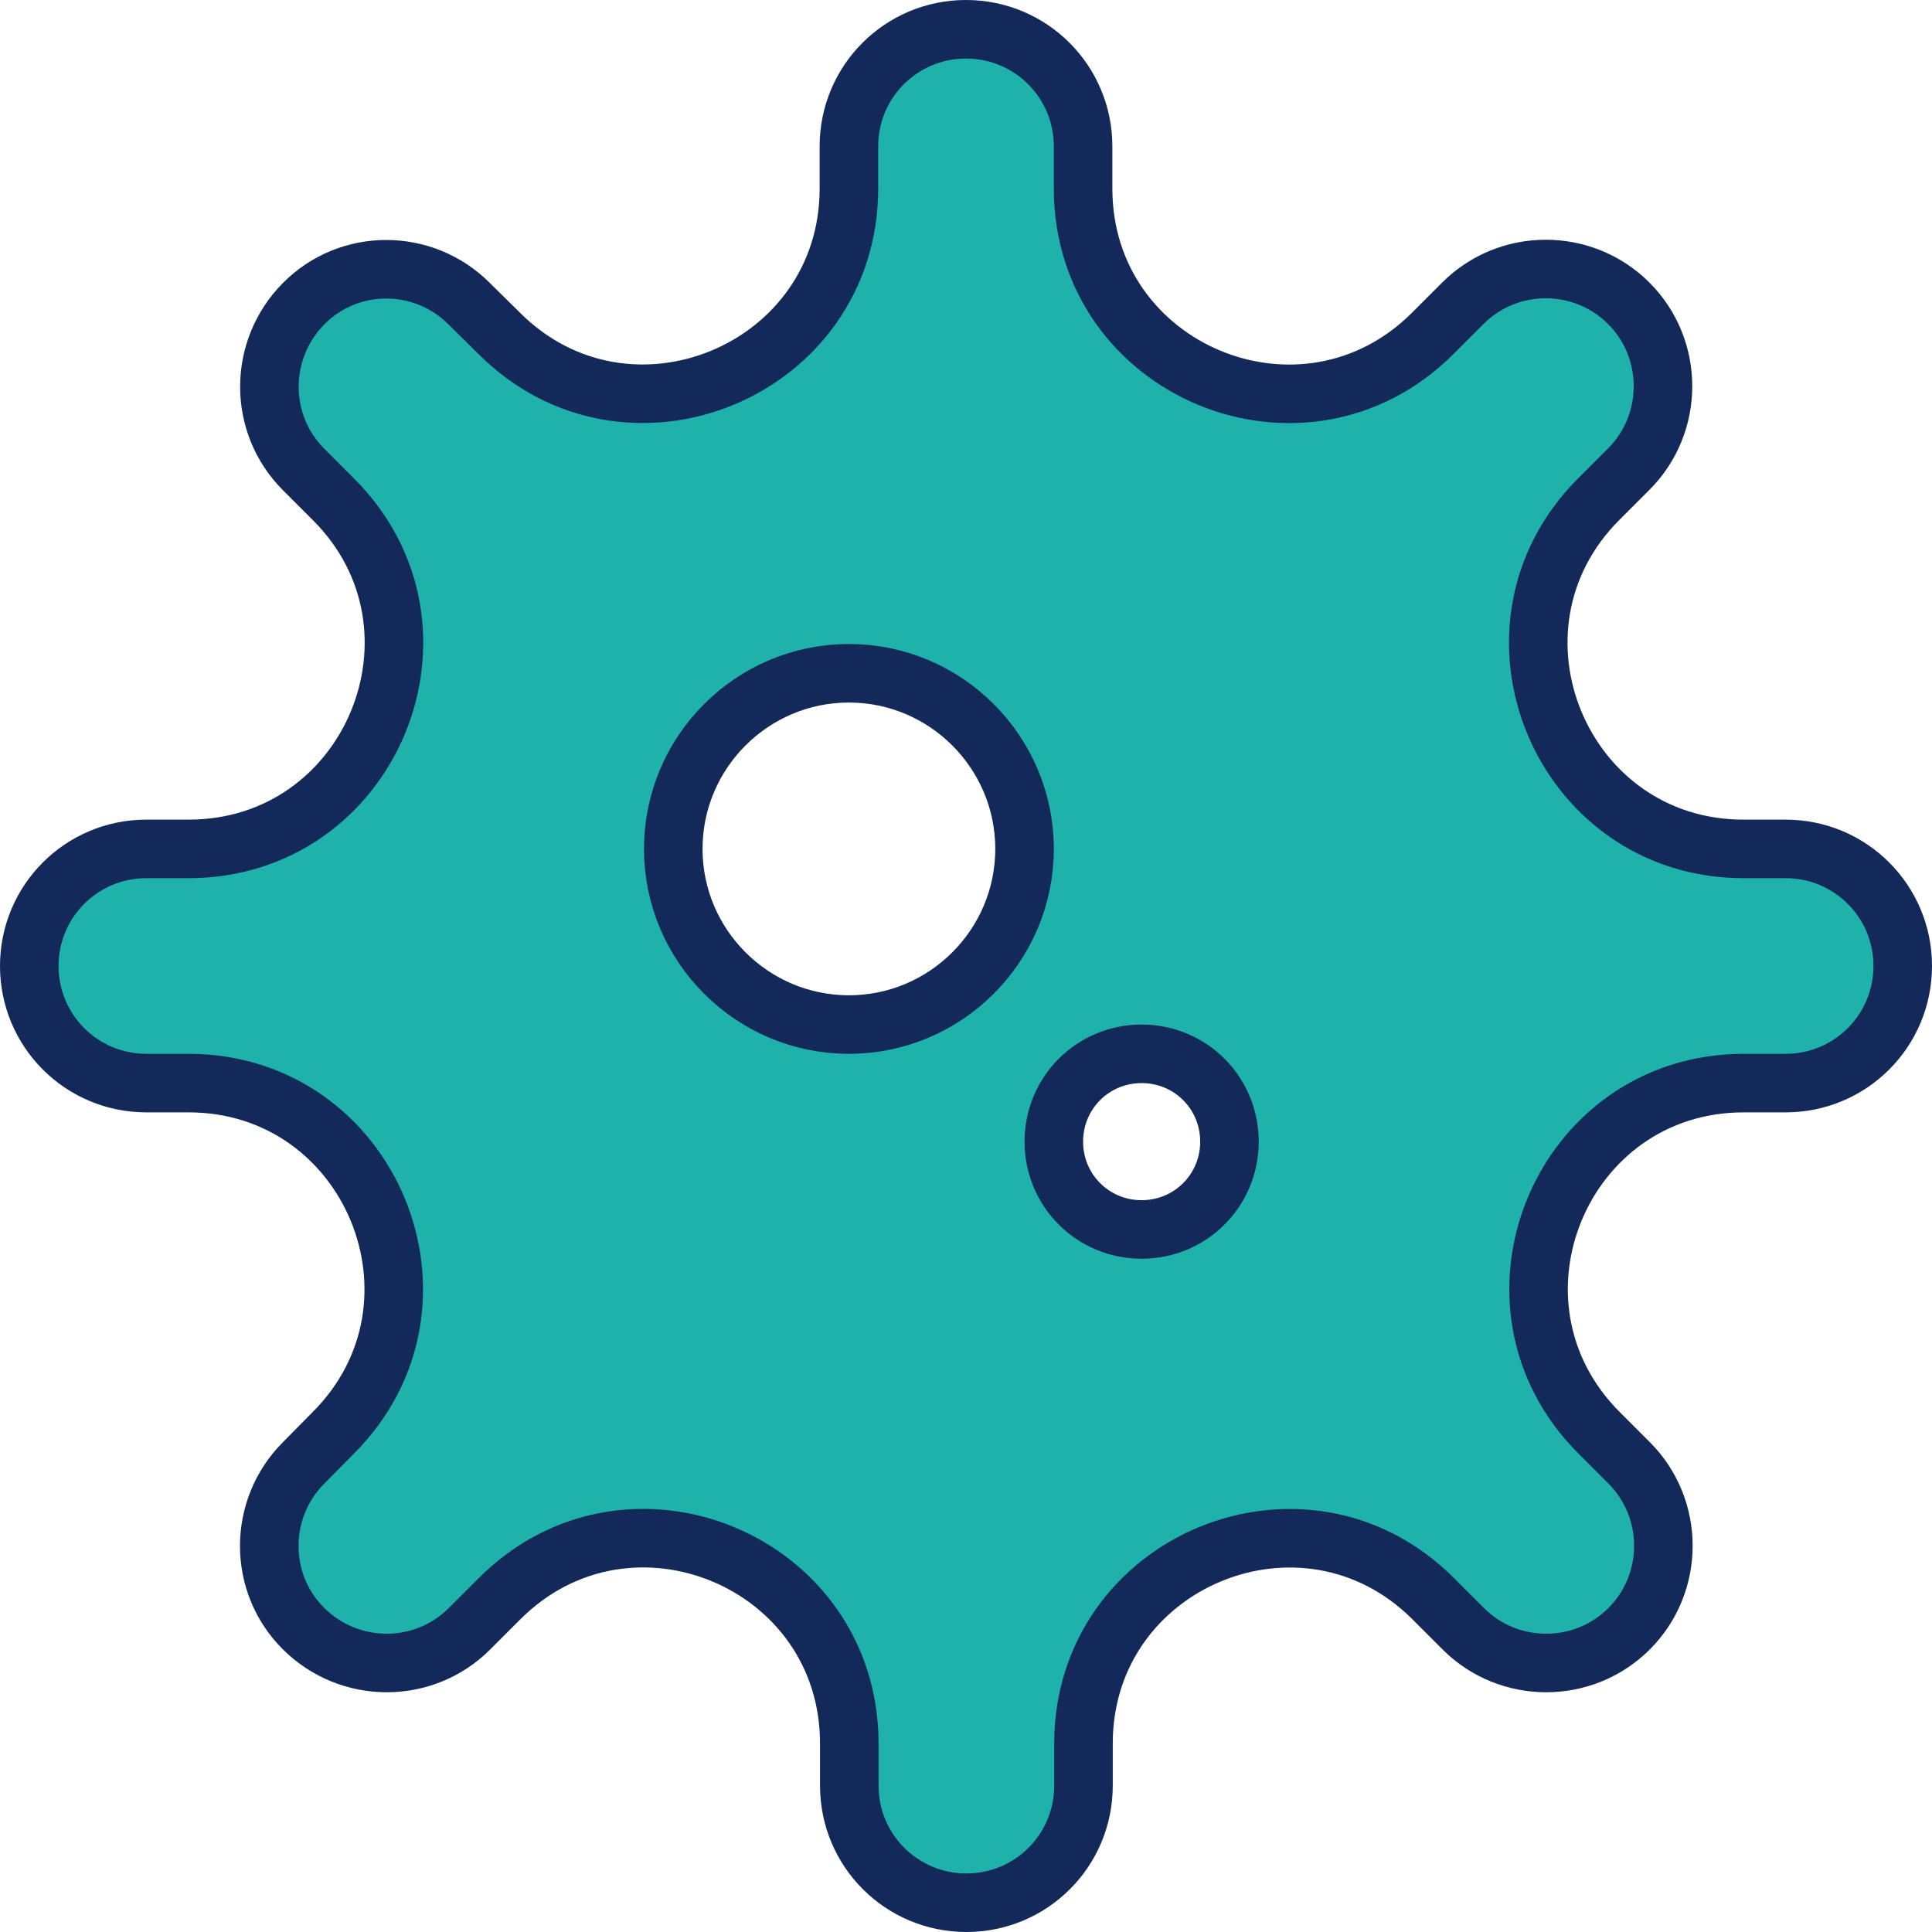
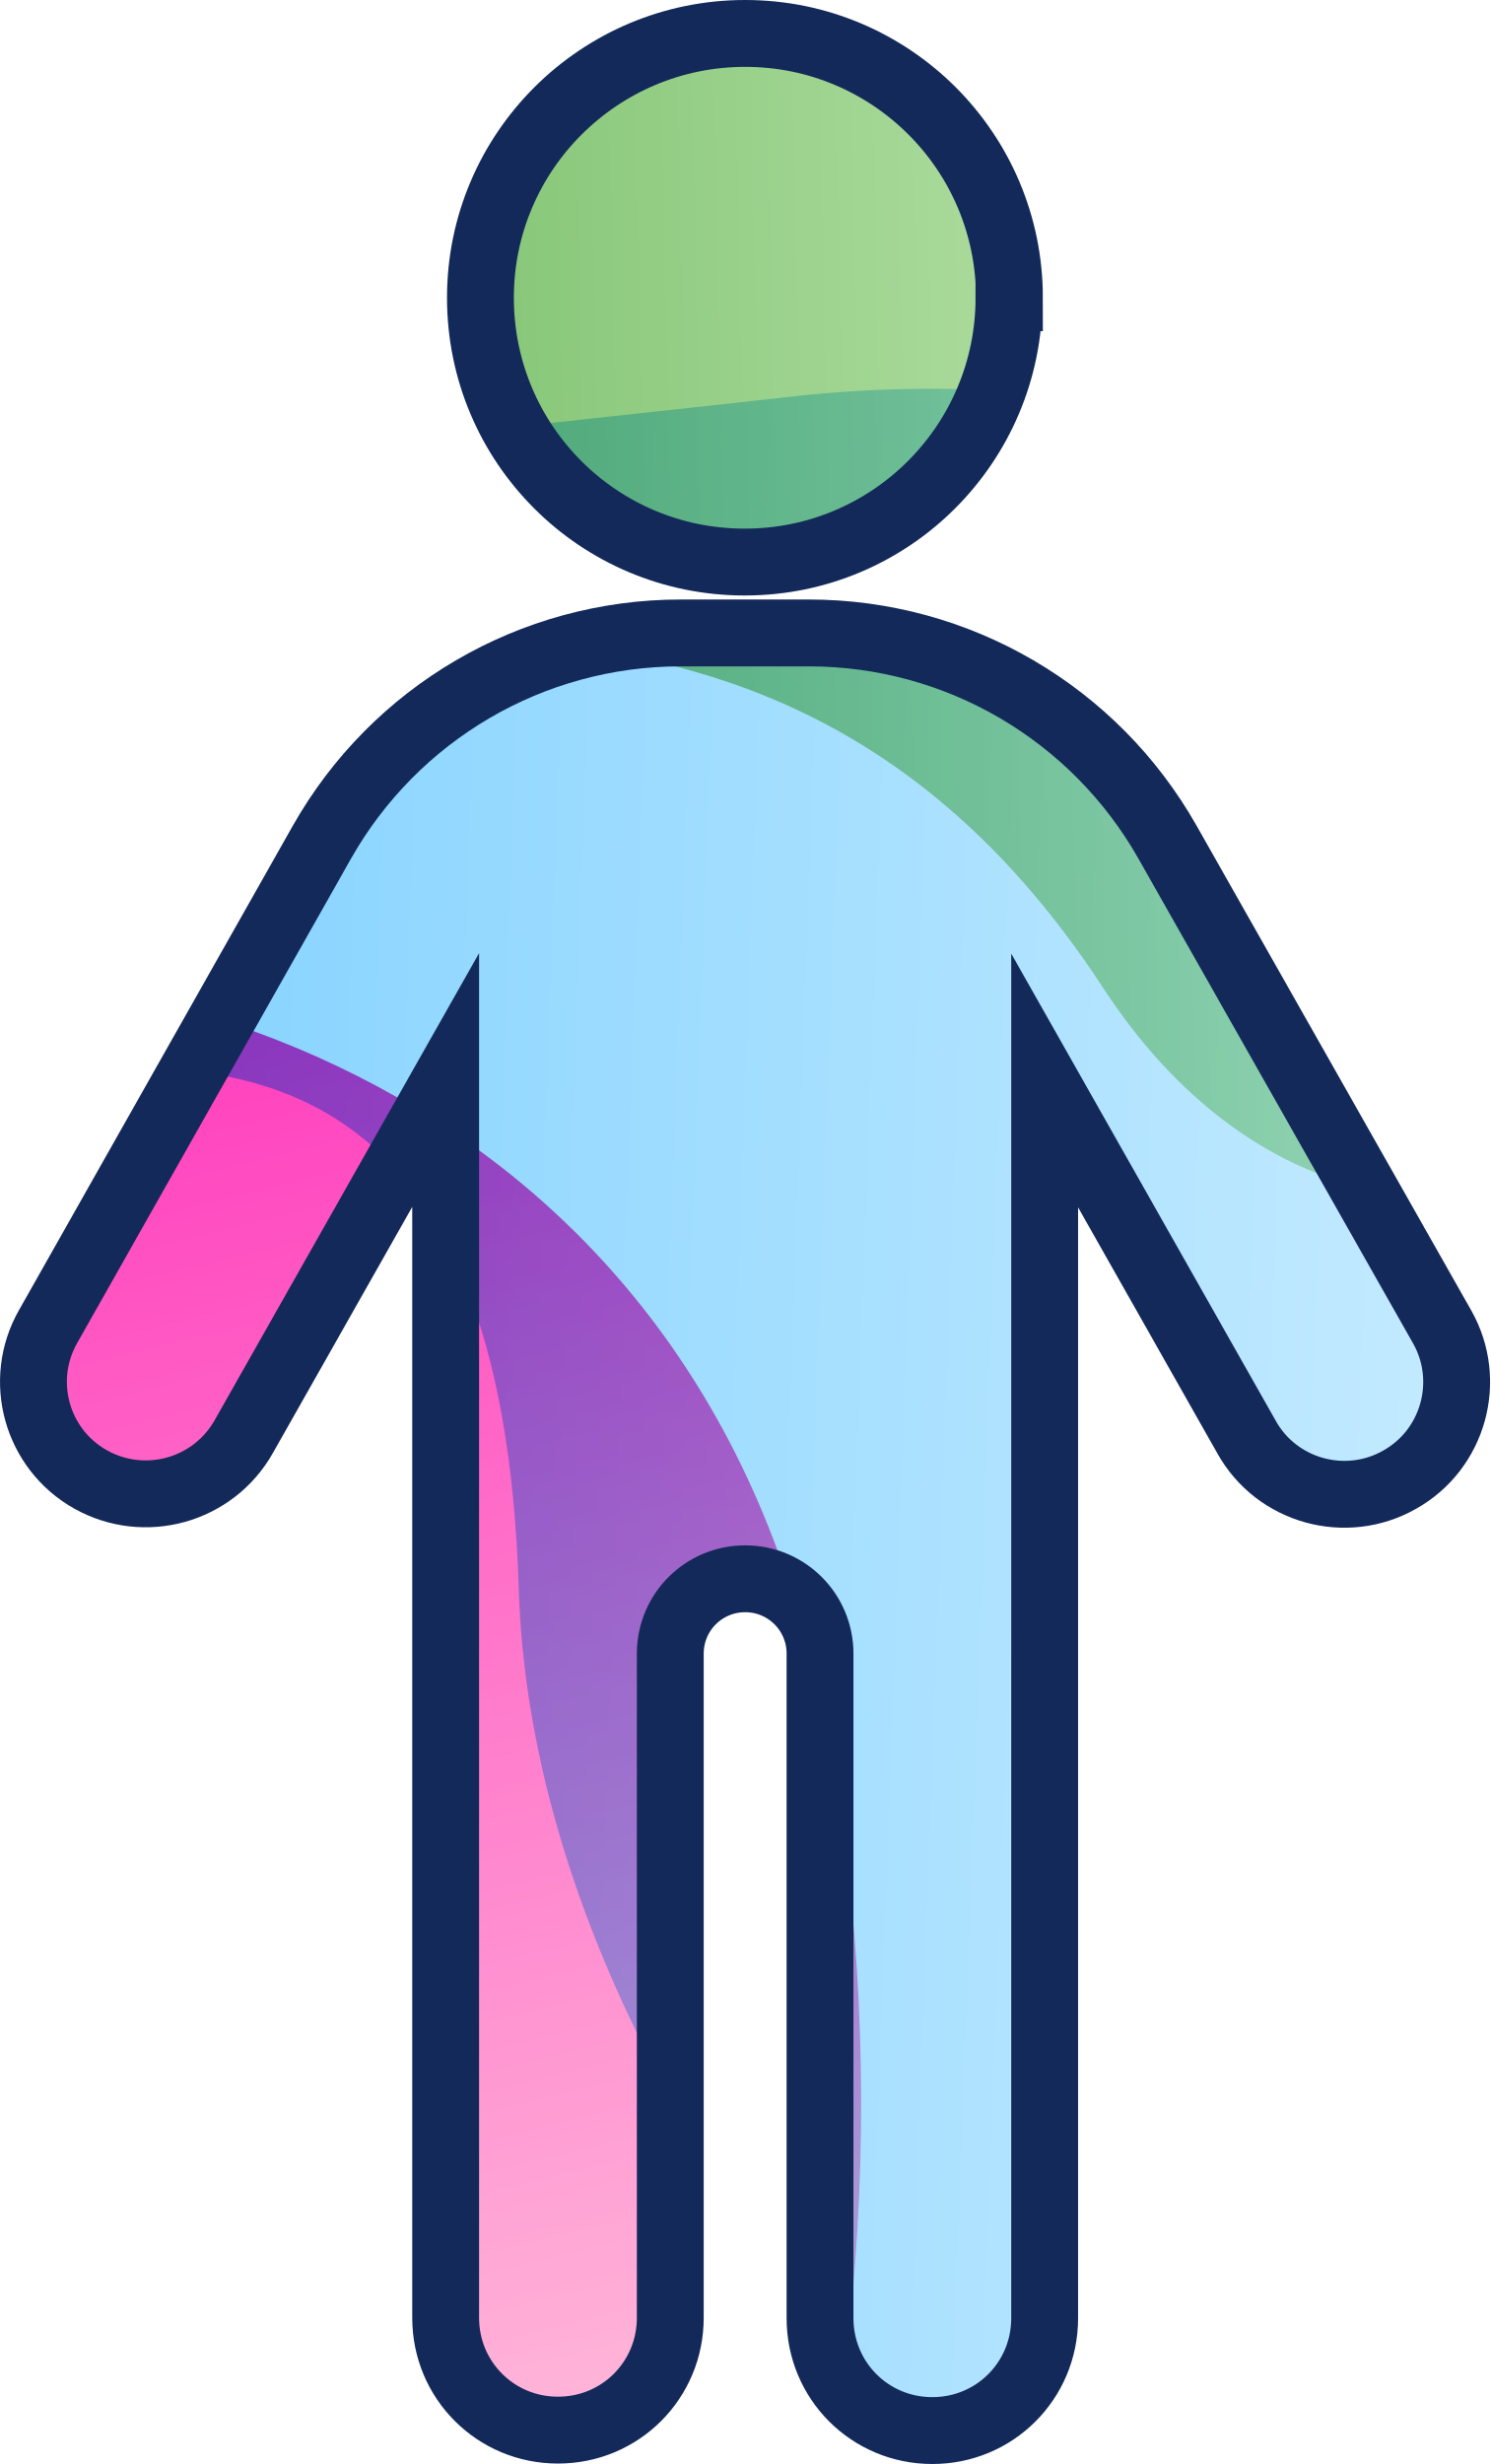
- <svg xmlns="http://www.w3.org/2000/svg" id="_レイヤー_2" viewBox="0 0 49.5 49.5">
+ <svg xmlns="http://www.w3.org/2000/svg" viewBox="0 0 33.44 55.28">
  <defs>
-     <style>.cls-1{fill:#1eb2aa;stroke:#13295a;stroke-miterlimit:10;stroke-width:1.5px;}</style>
+     <style>.cls-1{fill:url(#_名称未設定グラデーション_139);opacity:.8;}.cls-1,.cls-2,.cls-3{mix-blend-mode:multiply;}.cls-4{fill:none;stroke:#13295a;stroke-miterlimit:10;stroke-width:1.5px;}.cls-5{isolation:isolate;}.cls-2{fill:url(#_名称未設定グラデーション_918);}.cls-3{fill:url(#_名称未設定グラデーション_485);}.cls-6{clip-path:url(#clippath);}</style>
+     <clipPath id="clippath">
+       <path class="cls-4" d="M15.04,37.1c0-.93.75-1.68,1.68-1.68s1.68.75,1.68,1.68v14.91c0,1.4,1.12,2.52,2.52,2.52s2.52-1.12,2.52-2.52v-27.77l4.53,8c.68,1.22,2.23,1.64,3.43.96,1.22-.68,1.64-2.23.96-3.43l-6.16-10.87c-1.64-2.9-4.71-4.7-8.05-4.7h-2.88c-3.34,0-6.41,1.8-8.05,4.7L1.08,29.76c-.69,1.21-.26,2.75.95,3.43,1.21.68,2.75.26,3.44-.96l4.53-8v27.77c0,1.4,1.12,2.52,2.52,2.52s2.52-1.12,2.52-2.52v-14.91ZM22.64,6.68c0,3.27-2.65,5.93-5.93,5.93s-5.93-2.65-5.93-5.93S13.45.75,16.72.75s5.93,2.65,5.93,5.93Z" />
+     </clipPath>
+     <linearGradient id="_名称未設定グラデーション_139" x1="174.02" y1="497.56" x2="200.07" y2="497.56" gradientTransform="translate(-395.16 505.02) rotate(-103.81) scale(1.88 1)" gradientUnits="userSpaceOnUse">
+       <stop offset="0" stop-color="#ffdfdd" />
+       <stop offset="1" stop-color="#f0a" />
+     </linearGradient>
+     <linearGradient id="_名称未設定グラデーション_485" x1="-81.98" y1="138.48" x2="-25.81" y2="138.48" gradientTransform="translate(-42.52 187.16) rotate(-177.91) scale(1 1.12)" gradientUnits="userSpaceOnUse">
+       <stop offset="0" stop-color="#ddf4ff" />
+       <stop offset="1" stop-color="#69c8ff" />
+     </linearGradient>
+     <linearGradient id="_名称未設定グラデーション_918" x1="-12.47" y1="36.67" x2="31.38" y2="36.67" gradientTransform="translate(32.71 47.36) rotate(178.72)" gradientUnits="userSpaceOnUse">
+       <stop offset="0" stop-color="#edffdd" />
+       <stop offset="1" stop-color="#67b559" />
+     </linearGradient>
  </defs>
-   <g id="_レイヤー_1-2">
-     <path class="cls-1" d="M27.75,4.83c0,4.68,5.65,7.02,8.96,3.71l.77-.77c1.17-1.17,3.08-1.17,4.25,0s1.17,3.08,0,4.25l-.77.77c-3.31,3.31-.96,8.96,3.71,8.96h1.08c1.66,0,3,1.34,3,3s-1.34,3-3,3h-1.07c-4.68,0-7.02,5.65-3.71,8.96l.77.77c1.17,1.17,1.17,3.08,0,4.25s-3.08,1.17-4.25,0l-.77-.77c-3.31-3.31-8.96-.96-8.96,3.71v1.08c0,1.66-1.34,3-3,3s-3-1.34-3-3v-1.08c0-4.68-5.65-7.02-8.96-3.71l-.77.77c-1.17,1.17-3.07,1.17-4.25,0s-1.17-3.08,0-4.25l.76-.77c3.31-3.31.96-8.96-3.71-8.96h-1.08c-1.66,0-3-1.34-3-3s1.34-3,3-3h1.08c4.68,0,7.02-5.65,3.72-8.95l-.77-.77c-1.17-1.17-1.17-3.07,0-4.25s3.07-1.17,4.24,0l.77.76c3.31,3.31,8.96.96,8.96-3.71v-1.08c0-1.66,1.34-3,3-3s3,1.34,3,3v1.08ZM21.75,17.25c-2.48,0-4.5,2.02-4.5,4.5s2.02,4.5,4.5,4.5,4.5-2.02,4.5-4.5-2.02-4.5-4.5-4.5ZM31.5,29.25c0-1.25-1-2.25-2.25-2.25s-2.25,1-2.25,2.25,1,2.25,2.25,2.25,2.25-1,2.25-2.25Z" />
+   <g class="cls-5">
+     <g id="_レイヤー_2">
+       <g id="_レイヤー_1-2">
+         <g class="cls-6">
+           <path class="cls-1" d="M18.2,37.25c3.35,13.64-.66,35.96-13.88,30.95-8-3.04-12.87-9.9-16.23-23.55-3.35-13.64-3.17-20.26,5.14-22.3,8.31-2.04,21.61,1.26,24.97,14.9Z" />
+           <path class="cls-3" d="M-10.67,21.97c.4-10.84,12.16-11.24,28.41-13.07,13.5-1.52,26.25,6.64,27.01,26.74.77,20.1-3.7,22-10.97,24.62-7.36,2.65-21.73-11.27-22.14-24.61-.71-23.14-22.71-2.83-22.31-13.67Z" />
+           <path class="cls-2" d="M.51,10.69C.32,2.13,9.98-5.03,22.08-5.3c12.11-.27,22.08,6.45,22.27,15.01.35,15.5-12.98,22.59-19.6,12.45C15.48,7.95.7,19.25.51,10.69Z" />
+         </g>
+         <path class="cls-4" d="M15.04,37.1c0-.93.75-1.68,1.68-1.68s1.68.75,1.68,1.68v14.91c0,1.4,1.12,2.52,2.52,2.52s2.52-1.12,2.52-2.52v-27.77l4.53,8c.68,1.22,2.23,1.64,3.43.96,1.22-.68,1.64-2.23.96-3.43l-6.16-10.87c-1.64-2.9-4.71-4.7-8.05-4.7h-2.88c-3.34,0-6.41,1.8-8.05,4.7L1.08,29.76c-.69,1.21-.26,2.75.95,3.43,1.21.68,2.75.26,3.44-.96l4.53-8v27.77c0,1.4,1.12,2.52,2.52,2.52s2.52-1.12,2.52-2.52v-14.91ZM22.64,6.68c0,3.27-2.65,5.93-5.93,5.93s-5.93-2.65-5.93-5.93S13.45.75,16.72.75s5.93,2.65,5.93,5.93Z" />
+       </g>
+     </g>
  </g>
</svg>
